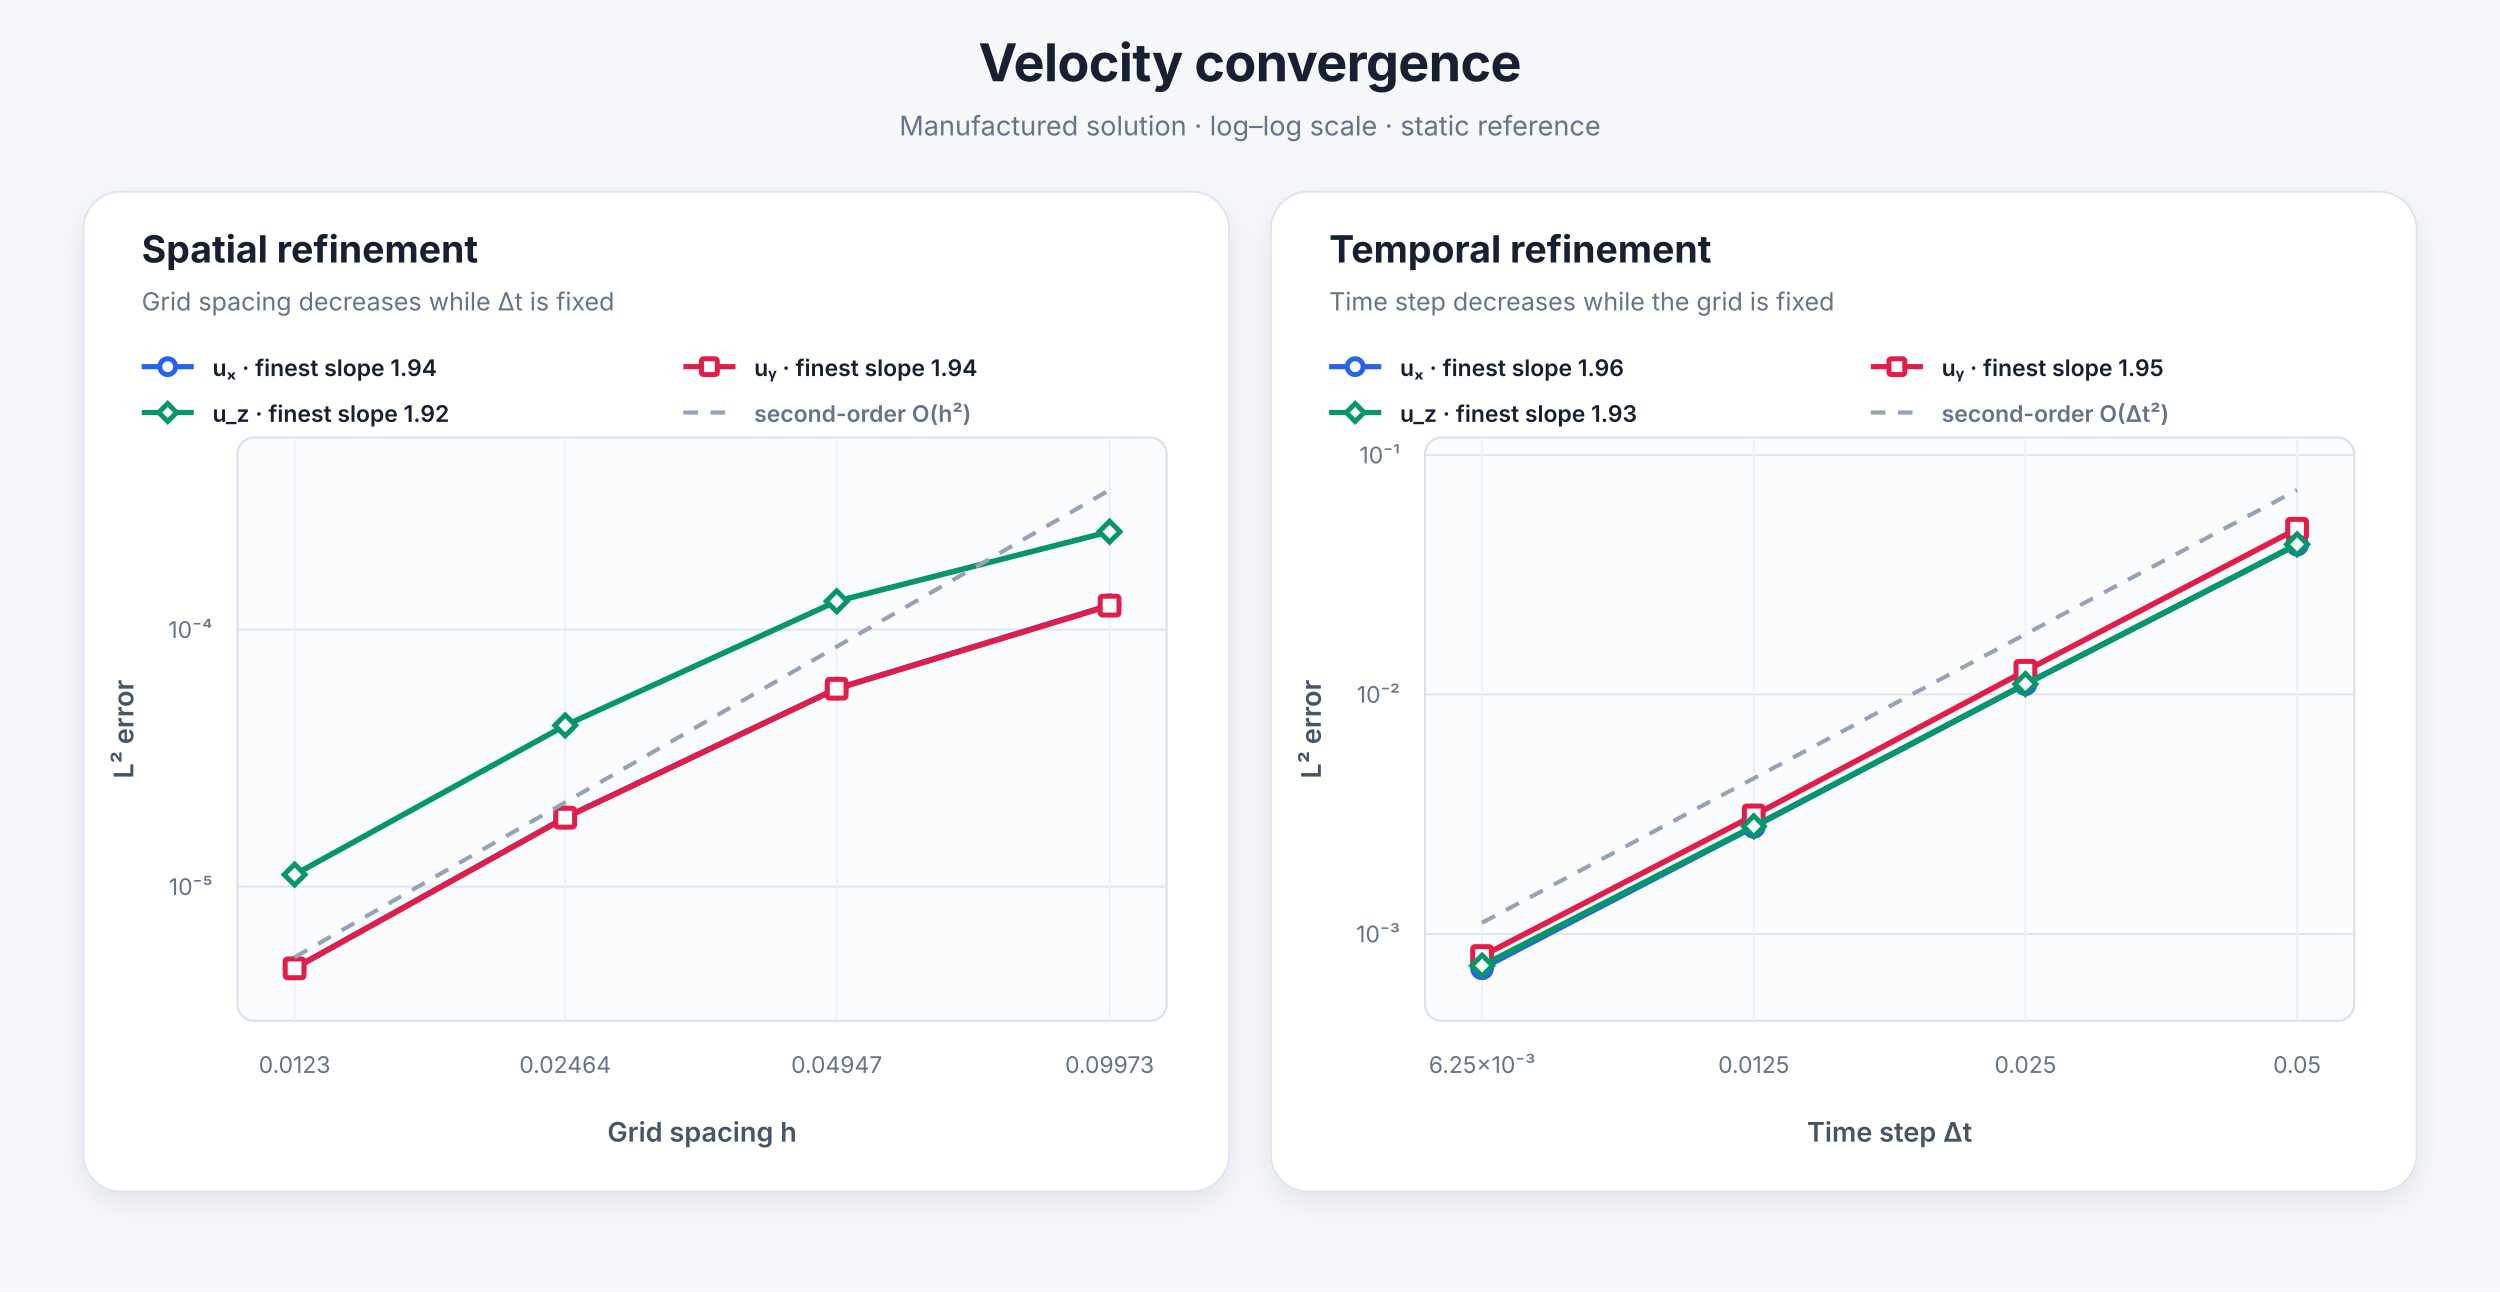
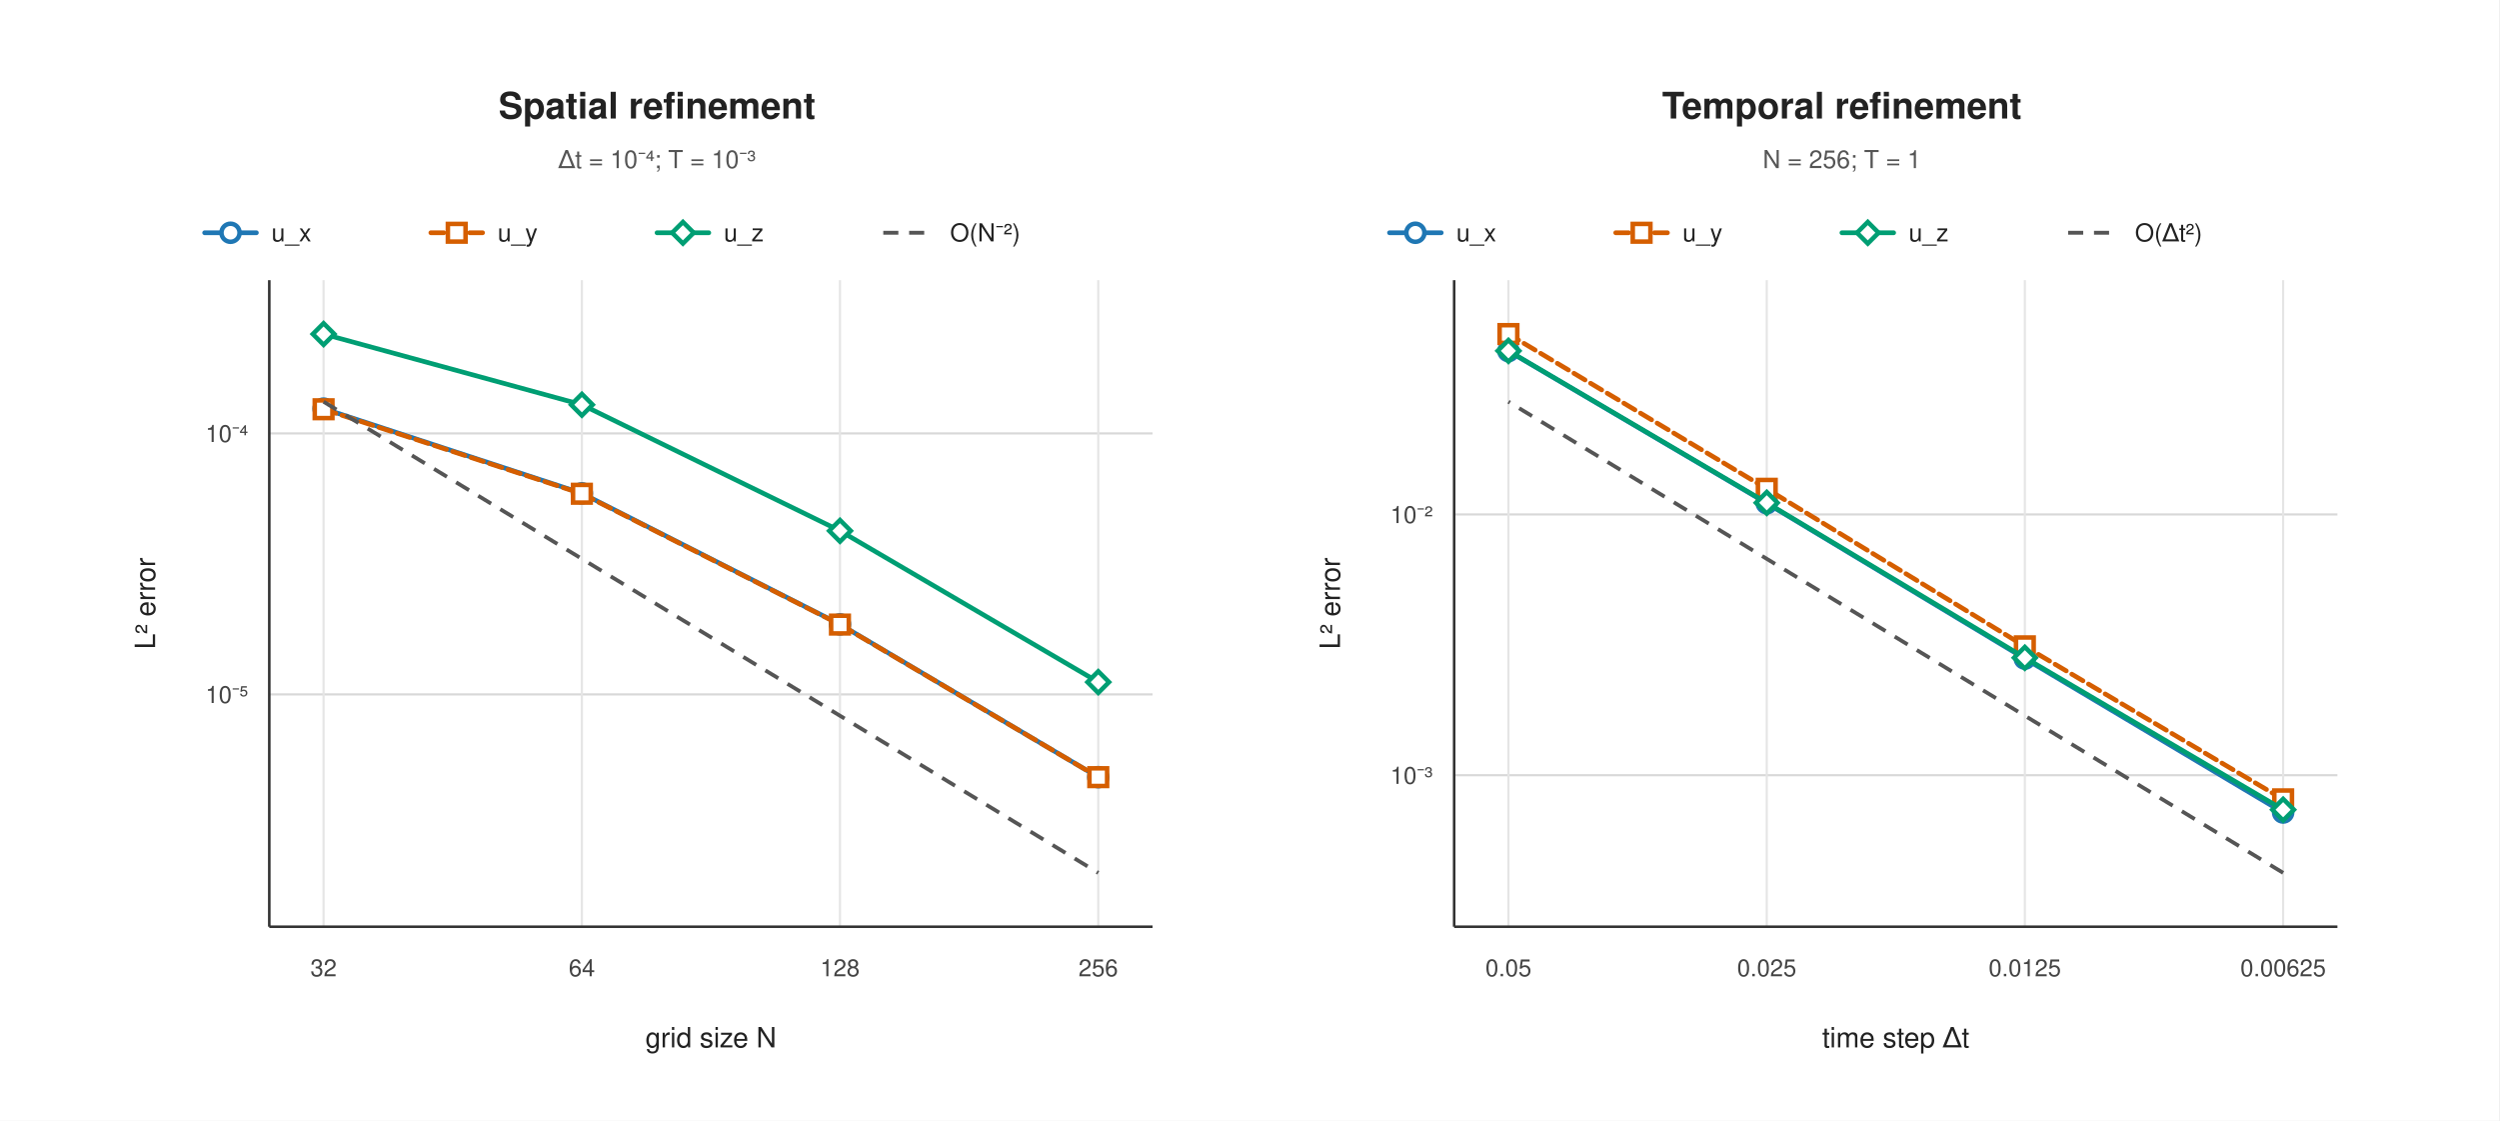
- <svg xmlns="http://www.w3.org/2000/svg" width="1200" height="620" viewBox="0 0 1200 620" role="img">
+ <svg xmlns="http://www.w3.org/2000/svg" width="1160" height="520" viewBox="0 0 1160 520">
  <defs>
-     <filter id="shadow" x="-10%" y="-10%" width="120%" height="130%">
-       <feDropShadow dx="0" dy="5" stdDeviation="7" flood-color="#0f172a" flood-opacity="0.08" />
-     </filter>
-     <clipPath id="spatial-clip">
-       <rect x="114" y="210" width="446" height="280" rx="8" />
+     <clipPath id="spatial">
+       <rect x="125" y="130" width="410" height="300" />
    </clipPath>
-     <clipPath id="temporal-clip">
-       <rect x="684" y="210" width="446" height="280" rx="8" />
+     <clipPath id="temporal">
+       <rect x="675" y="130" width="410" height="300" />
    </clipPath>
    <style>
- text { font-family: Inter, ui-sans-serif, -apple-system, BlinkMacSystemFont, "Segoe UI", sans-serif; fill: #172033; }
- .canvas { fill: #f6f8fc; }
- .card { fill: #ffffff; stroke: #dfe5ef; filter: url(#shadow); }
- .plot-background { fill: #fbfcfe; stroke: #d8e0eb; }
- .figure-title { font-size: 25px; font-weight: 700; letter-spacing: -0.3px; }
- .figure-subtitle { font-size: 13px; fill: #64748b; }
- .panel-title { font-size: 18px; font-weight: 700; }
- .panel-subtitle { font-size: 12px; fill: #64748b; }
- .axis-label { font-size: 13px; font-weight: 600; fill: #475569; }
- .tick { font-size: 11px; fill: #64748b; }
- .legend { font-size: 11px; font-weight: 600; }
- .muted { fill: #64748b; }
- .grid { stroke: #dfe6ef; stroke-width: 1; }
- .grid.vertical { stroke: #edf1f6; }
- .series-line { stroke-width: 2.7; stroke-linecap: round; stroke-linejoin: round; }
- .reference { stroke: #94a3b8; stroke-width: 2; stroke-dasharray: 7 6; }
+ text { font-family: Helvetica, Arial, sans-serif; fill: #222; }
+ .panel-title { font-size: 17px; font-weight: 600; }
+ .subtitle { font-size: 11.5px; fill: #555; }
+ .legend { font-size: 11.5px; }
+ .tick { font-size: 11px; fill: #444; }
+ .axis-label { font-size: 13px; }
+ .grid { stroke: #d8d8d8; stroke-width: 1; }
+ .grid.vertical { stroke: #e5e5e5; }
+ .axis { stroke: #333; stroke-width: 1.2; }
+ .series { stroke-width: 2.2; stroke-linecap: round; stroke-linejoin: round; }
+ .reference { stroke: #555; stroke-width: 1.8; stroke-dasharray: 7 5; }
</style>
  </defs>
-   <rect width="1200" height="620" class="canvas" />
-   <text x="600.0" y="39.0" class="figure-title" text-anchor="middle">Velocity convergence</text>
-   <text x="600.0" y="65.0" class="figure-subtitle" text-anchor="middle">Manufactured solution  ·  log–log scale  ·  static reference</text>
-   <rect x="40" y="92" width="550" height="480" rx="18" class="card" />
-   <text x="68.0" y="126.0" class="panel-title" text-anchor="start">Spatial refinement</text>
-   <text x="68.0" y="149.0" class="panel-subtitle" text-anchor="start">Grid spacing decreases while Δt is fixed</text>
-   <line x1="68.0" y1="176.0" x2="93.0" y2="176.0" stroke="#2563eb" stroke-width="2.5" />
-   <circle cx="80.5" cy="176.0" r="3.8" fill="#ffffff" stroke="#2563eb" stroke-width="2.4" />
-   <text x="102.0" y="180.5" class="legend" text-anchor="start">uₓ  ·  finest slope 1.94</text>
-   <line x1="328.0" y1="176.0" x2="353.0" y2="176.0" stroke="#e11d48" stroke-width="2.5" />
-   <rect x="336.7" y="172.2" width="7.6" height="7.6" rx="1" fill="#ffffff" stroke="#e11d48" stroke-width="2.4" />
-   <text x="362.0" y="180.5" class="legend" text-anchor="start">uᵧ  ·  finest slope 1.94</text>
-   <line x1="68.0" y1="198.0" x2="93.0" y2="198.0" stroke="#059669" stroke-width="2.5" />
-   <polygon points="80.5,193.7 84.8,198.0 80.5,202.3 76.2,198.0" fill="#ffffff" stroke="#059669" stroke-width="2.4" />
-   <text x="102.0" y="202.5" class="legend" text-anchor="start">u_z  ·  finest slope 1.92</text>
-   <line x1="328.0" y1="198.0" x2="353.0" y2="198.0" class="reference" />
-   <text x="362.0" y="202.5" class="legend muted" text-anchor="start">second-order  O(h²)</text>
-   <rect x="114" y="210" width="446" height="280" rx="8" class="plot-background" />
-   <line x1="114" y1="425.6" x2="560" y2="425.6" class="grid" />
-   <text x="102.0" y="429.6" class="tick" text-anchor="end">10⁻⁵</text>
-   <line x1="114" y1="302.2" x2="560" y2="302.2" class="grid" />
-   <text x="102.0" y="306.2" class="tick" text-anchor="end">10⁻⁴</text>
-   <line x1="141.4" y1="210" x2="141.4" y2="490" class="grid vertical" />
-   <text x="141.4" y="515.0" class="tick" text-anchor="middle">0.0123</text>
-   <line x1="271.3" y1="210" x2="271.3" y2="490" class="grid vertical" />
-   <text x="271.3" y="515.0" class="tick" text-anchor="middle">0.02464</text>
-   <line x1="401.6" y1="210" x2="401.6" y2="490" class="grid vertical" />
-   <text x="401.6" y="515.0" class="tick" text-anchor="middle">0.04947</text>
-   <line x1="532.6" y1="210" x2="532.6" y2="490" class="grid vertical" />
-   <text x="532.6" y="515.0" class="tick" text-anchor="middle">0.09973</text>
-   <g clip-path="url(#spatial-clip)">
-     <polyline points="141.4,464.7 271.3,392.4 401.6,330.5 532.6,290.5" fill="none" stroke="#2563eb" class="series-line" />
-     <circle cx="141.4" cy="464.7" r="4.5" fill="#ffffff" stroke="#2563eb" stroke-width="2.4" />
-     <circle cx="271.3" cy="392.4" r="4.5" fill="#ffffff" stroke="#2563eb" stroke-width="2.4" />
-     <circle cx="401.6" cy="330.5" r="4.5" fill="#ffffff" stroke="#2563eb" stroke-width="2.4" />
-     <circle cx="532.6" cy="290.5" r="4.5" fill="#ffffff" stroke="#2563eb" stroke-width="2.4" />
-     <polyline points="141.4,464.8 271.3,392.5 401.6,330.6 532.6,290.7" fill="none" stroke="#e11d48" class="series-line" />
-     <rect x="136.9" y="460.3" width="9.0" height="9.0" rx="1" fill="#ffffff" stroke="#e11d48" stroke-width="2.4" />
-     <rect x="266.8" y="388.0" width="9.0" height="9.0" rx="1" fill="#ffffff" stroke="#e11d48" stroke-width="2.4" />
-     <rect x="397.1" y="326.1" width="9.0" height="9.0" rx="1" fill="#ffffff" stroke="#e11d48" stroke-width="2.4" />
-     <rect x="528.1" y="286.2" width="9.0" height="9.0" rx="1" fill="#ffffff" stroke="#e11d48" stroke-width="2.4" />
-     <polyline points="141.4,419.8 271.3,348.2 401.6,288.6 532.6,255.2" fill="none" stroke="#059669" class="series-line" />
-     <polygon points="141.4,414.8 146.4,419.8 141.4,424.8 136.4,419.8" fill="#ffffff" stroke="#059669" stroke-width="2.4" />
-     <polygon points="271.3,343.2 276.3,348.2 271.3,353.2 266.3,348.2" fill="#ffffff" stroke="#059669" stroke-width="2.4" />
-     <polygon points="401.6,283.6 406.6,288.6 401.6,293.6 396.6,288.6" fill="#ffffff" stroke="#059669" stroke-width="2.4" />
-     <polygon points="532.6,250.2 537.6,255.2 532.6,260.2 527.6,255.2" fill="#ffffff" stroke="#059669" stroke-width="2.4" />
-     <polyline points="141.4,459.5 271.3,385.1 401.6,310.4 532.6,235.2" fill="none" class="reference" />
+   <rect width="1160" height="520" fill="white" />
+   <text x="305.0" y="55.0" class="panel-title" text-anchor="middle">Spatial refinement</text>
+   <text x="305.0" y="78.0" class="subtitle" text-anchor="middle">Δt = 10⁻⁴;  T = 10⁻³</text>
+   <line x1="95.0" y1="108" x2="119.0" y2="108" stroke="#1f77b4" class="series" />
+   <circle cx="107.0" cy="108.0" r="4.2" fill="white" stroke="#1f77b4" stroke-width="2.1" />
+   <text x="126.0" y="112.0" class="legend" text-anchor="start">u_x</text>
+   <line x1="200.0" y1="108" x2="224.0" y2="108" stroke="#d55e00" class="series" stroke-dasharray="6 3" />
+   <rect x="207.9" y="103.9" width="8.2" height="8.2" fill="white" stroke="#d55e00" stroke-width="2.1" />
+   <text x="231.0" y="112.0" class="legend" text-anchor="start">u_y</text>
+   <line x1="305.0" y1="108" x2="329.0" y2="108" stroke="#009e73" class="series" />
+   <polygon points="317.0,103.0 322.0,108.0 317.0,113.0 312.0,108.0" fill="white" stroke="#009e73" stroke-width="2.1" />
+   <text x="336.0" y="112.0" class="legend" text-anchor="start">u_z</text>
+   <line x1="410.0" y1="108" x2="434.0" y2="108" class="reference" />
+   <text x="441.0" y="112.0" class="legend" text-anchor="start">O(N⁻²)</text>
+   <line x1="125" y1="322.2" x2="535" y2="322.2" class="grid" />
+   <text x="115.0" y="326.2" class="tick" text-anchor="end">10⁻⁵</text>
+   <line x1="125" y1="201.1" x2="535" y2="201.1" class="grid" />
+   <text x="115.0" y="205.1" class="tick" text-anchor="end">10⁻⁴</text>
+   <line x1="150.2" y1="130" x2="150.2" y2="430" class="grid vertical" />
+   <text x="150.2" y="453.0" class="tick" text-anchor="middle">32</text>
+   <line x1="270.1" y1="130" x2="270.1" y2="430" class="grid vertical" />
+   <text x="270.1" y="453.0" class="tick" text-anchor="middle">64</text>
+   <line x1="389.9" y1="130" x2="389.9" y2="430" class="grid vertical" />
+   <text x="389.9" y="453.0" class="tick" text-anchor="middle">128</text>
+   <line x1="509.8" y1="130" x2="509.8" y2="430" class="grid vertical" />
+   <text x="509.8" y="453.0" class="tick" text-anchor="middle">256</text>
+   <line x1="125" y1="430" x2="535" y2="430" class="axis" />
+   <line x1="125" y1="130" x2="125" y2="430" class="axis" />
+   <g clip-path="url(#spatial)">
+     <polyline points="150.2,189.6 270.1,228.9 389.9,289.7 509.8,360.6" fill="none" stroke="#1f77b4" class="series" />
+     <circle cx="150.2" cy="189.6" r="4.2" fill="white" stroke="#1f77b4" stroke-width="2.1" />
+     <circle cx="270.1" cy="228.9" r="4.2" fill="white" stroke="#1f77b4" stroke-width="2.1" />
+     <circle cx="389.9" cy="289.7" r="4.2" fill="white" stroke="#1f77b4" stroke-width="2.1" />
+     <circle cx="509.8" cy="360.6" r="4.2" fill="white" stroke="#1f77b4" stroke-width="2.1" />
+     <polyline points="150.2,189.9 270.1,229.1 389.9,289.8 509.8,360.6" fill="none" stroke="#d55e00" class="series" stroke-dasharray="6 3" />
+     <rect x="146.1" y="185.8" width="8.2" height="8.2" fill="white" stroke="#d55e00" stroke-width="2.1" />
+     <rect x="266.0" y="225.0" width="8.2" height="8.2" fill="white" stroke="#d55e00" stroke-width="2.1" />
+     <rect x="385.8" y="285.7" width="8.2" height="8.2" fill="white" stroke="#d55e00" stroke-width="2.1" />
+     <rect x="505.7" y="356.5" width="8.2" height="8.2" fill="white" stroke="#d55e00" stroke-width="2.1" />
+     <polyline points="150.2,155.0 270.1,187.8 389.9,246.3 509.8,316.5" fill="none" stroke="#009e73" class="series" />
+     <polygon points="150.2,150.0 155.2,155.0 150.2,160.0 145.2,155.0" fill="white" stroke="#009e73" stroke-width="2.1" />
+     <polygon points="270.1,182.8 275.1,187.8 270.1,192.8 265.1,187.8" fill="white" stroke="#009e73" stroke-width="2.1" />
+     <polygon points="389.9,241.3 394.9,246.3 389.9,251.3 384.9,246.3" fill="white" stroke="#009e73" stroke-width="2.1" />
+     <polygon points="509.8,311.5 514.8,316.5 509.8,321.5 504.8,316.5" fill="white" stroke="#009e73" stroke-width="2.1" />
+     <polyline points="150.2,186.4 270.1,259.3 389.9,332.1 509.8,405.0" fill="none" class="reference" />
  </g>
-   <text x="337.0" y="548.0" class="axis-label" text-anchor="middle">Grid spacing  h</text>
-   <text x="64.0" y="350.0" class="axis-label" text-anchor="middle" transform="rotate(-90 64.0 350.0)">L² error</text>
-   <rect x="610" y="92" width="550" height="480" rx="18" class="card" />
-   <text x="638.0" y="126.0" class="panel-title" text-anchor="start">Temporal refinement</text>
-   <text x="638.0" y="149.0" class="panel-subtitle" text-anchor="start">Time step decreases while the grid is fixed</text>
-   <line x1="638.0" y1="176.0" x2="663.0" y2="176.0" stroke="#2563eb" stroke-width="2.5" />
-   <circle cx="650.5" cy="176.0" r="3.8" fill="#ffffff" stroke="#2563eb" stroke-width="2.4" />
-   <text x="672.0" y="180.5" class="legend" text-anchor="start">uₓ  ·  finest slope 1.96</text>
-   <line x1="898.0" y1="176.0" x2="923.0" y2="176.0" stroke="#e11d48" stroke-width="2.5" />
-   <rect x="906.7" y="172.2" width="7.6" height="7.6" rx="1" fill="#ffffff" stroke="#e11d48" stroke-width="2.4" />
-   <text x="932.0" y="180.5" class="legend" text-anchor="start">uᵧ  ·  finest slope 1.95</text>
-   <line x1="638.0" y1="198.0" x2="663.0" y2="198.0" stroke="#059669" stroke-width="2.5" />
-   <polygon points="650.5,193.7 654.8,198.0 650.5,202.3 646.2,198.0" fill="#ffffff" stroke="#059669" stroke-width="2.4" />
-   <text x="672.0" y="202.5" class="legend" text-anchor="start">u_z  ·  finest slope 1.93</text>
-   <line x1="898.0" y1="198.0" x2="923.0" y2="198.0" class="reference" />
-   <text x="932.0" y="202.5" class="legend muted" text-anchor="start">second-order  O(Δt²)</text>
-   <rect x="684" y="210" width="446" height="280" rx="8" class="plot-background" />
-   <line x1="684" y1="448.3" x2="1130" y2="448.3" class="grid" />
-   <text x="672.0" y="452.3" class="tick" text-anchor="end">10⁻³</text>
-   <line x1="684" y1="333.3" x2="1130" y2="333.3" class="grid" />
-   <text x="672.0" y="337.3" class="tick" text-anchor="end">10⁻²</text>
-   <line x1="684" y1="218.4" x2="1130" y2="218.4" class="grid" />
-   <text x="672.0" y="222.4" class="tick" text-anchor="end">10⁻¹</text>
-   <line x1="711.4" y1="210" x2="711.4" y2="490" class="grid vertical" />
-   <text x="711.4" y="515.0" class="tick" text-anchor="middle">6.25×10⁻³</text>
-   <line x1="841.8" y1="210" x2="841.8" y2="490" class="grid vertical" />
-   <text x="841.8" y="515.0" class="tick" text-anchor="middle">0.0125</text>
-   <line x1="972.2" y1="210" x2="972.2" y2="490" class="grid vertical" />
-   <text x="972.2" y="515.0" class="tick" text-anchor="middle">0.025</text>
-   <line x1="1102.6" y1="210" x2="1102.6" y2="490" class="grid vertical" />
-   <text x="1102.6" y="515.0" class="tick" text-anchor="middle">0.05</text>
-   <g clip-path="url(#temporal-clip)">
-     <polyline points="711.4,464.8 841.8,396.9 972.2,328.4 1102.6,261.4" fill="none" stroke="#2563eb" class="series-line" />
-     <circle cx="711.4" cy="464.8" r="4.5" fill="#ffffff" stroke="#2563eb" stroke-width="2.4" />
-     <circle cx="841.8" cy="396.9" r="4.5" fill="#ffffff" stroke="#2563eb" stroke-width="2.4" />
-     <circle cx="972.2" cy="328.4" r="4.5" fill="#ffffff" stroke="#2563eb" stroke-width="2.4" />
-     <circle cx="1102.6" cy="261.4" r="4.5" fill="#ffffff" stroke="#2563eb" stroke-width="2.4" />
-     <polyline points="711.4,458.9 841.8,391.4 972.2,322.0 1102.6,253.8" fill="none" stroke="#e11d48" class="series-line" />
-     <rect x="706.9" y="454.4" width="9.0" height="9.0" rx="1" fill="#ffffff" stroke="#e11d48" stroke-width="2.4" />
-     <rect x="837.3" y="386.9" width="9.0" height="9.0" rx="1" fill="#ffffff" stroke="#e11d48" stroke-width="2.4" />
-     <rect x="967.7" y="317.5" width="9.0" height="9.0" rx="1" fill="#ffffff" stroke="#e11d48" stroke-width="2.4" />
-     <rect x="1098.1" y="249.3" width="9.0" height="9.0" rx="1" fill="#ffffff" stroke="#e11d48" stroke-width="2.4" />
-     <polyline points="711.4,463.5 841.8,396.6 972.2,328.3 1102.6,261.3" fill="none" stroke="#059669" class="series-line" />
-     <polygon points="711.4,458.5 716.4,463.5 711.4,468.5 706.4,463.5" fill="#ffffff" stroke="#059669" stroke-width="2.4" />
-     <polygon points="841.8,391.6 846.8,396.6 841.8,401.6 836.8,396.6" fill="#ffffff" stroke="#059669" stroke-width="2.4" />
-     <polygon points="972.2,323.3 977.2,328.3 972.2,333.3 967.2,328.3" fill="#ffffff" stroke="#059669" stroke-width="2.4" />
-     <polygon points="1102.6,256.3 1107.6,261.3 1102.6,266.3 1097.6,261.3" fill="#ffffff" stroke="#059669" stroke-width="2.4" />
-     <polyline points="711.4,442.9 841.8,373.6 972.2,304.4 1102.6,235.2" fill="none" class="reference" />
+   <text x="330.0" y="486.0" class="axis-label" text-anchor="middle">grid size  N</text>
+   <text x="72.0" y="280.0" class="axis-label" text-anchor="middle" transform="rotate(-90 72.0 280.0)">L² error</text>
+   <text x="855.0" y="55.0" class="panel-title" text-anchor="middle">Temporal refinement</text>
+   <text x="855.0" y="78.0" class="subtitle" text-anchor="middle">N = 256;  T = 1</text>
+   <line x1="645.0" y1="108" x2="669.0" y2="108" stroke="#1f77b4" class="series" />
+   <circle cx="657.0" cy="108.0" r="4.2" fill="white" stroke="#1f77b4" stroke-width="2.1" />
+   <text x="676.0" y="112.0" class="legend" text-anchor="start">u_x</text>
+   <line x1="750.0" y1="108" x2="774.0" y2="108" stroke="#d55e00" class="series" stroke-dasharray="6 3" />
+   <rect x="757.9" y="103.9" width="8.2" height="8.2" fill="white" stroke="#d55e00" stroke-width="2.1" />
+   <text x="781.0" y="112.0" class="legend" text-anchor="start">u_y</text>
+   <line x1="855.0" y1="108" x2="879.0" y2="108" stroke="#009e73" class="series" />
+   <polygon points="867.0,103.0 872.0,108.0 867.0,113.0 862.0,108.0" fill="white" stroke="#009e73" stroke-width="2.1" />
+   <text x="886.0" y="112.0" class="legend" text-anchor="start">u_z</text>
+   <line x1="960.0" y1="108" x2="984.0" y2="108" class="reference" />
+   <text x="991.0" y="112.0" class="legend" text-anchor="start">O(Δt²)</text>
+   <line x1="675" y1="359.7" x2="1085" y2="359.7" class="grid" />
+   <text x="665.0" y="363.7" class="tick" text-anchor="end">10⁻³</text>
+   <line x1="675" y1="238.7" x2="1085" y2="238.7" class="grid" />
+   <text x="665.0" y="242.7" class="tick" text-anchor="end">10⁻²</text>
+   <line x1="1059.8" y1="130" x2="1059.8" y2="430" class="grid vertical" />
+   <text x="1059.8" y="453.0" class="tick" text-anchor="middle">0.00625</text>
+   <line x1="939.9" y1="130" x2="939.9" y2="430" class="grid vertical" />
+   <text x="939.9" y="453.0" class="tick" text-anchor="middle">0.0125</text>
+   <line x1="820.1" y1="130" x2="820.1" y2="430" class="grid vertical" />
+   <text x="820.1" y="453.0" class="tick" text-anchor="middle">0.025</text>
+   <line x1="700.2" y1="130" x2="700.2" y2="430" class="grid vertical" />
+   <text x="700.2" y="453.0" class="tick" text-anchor="middle">0.05</text>
+   <line x1="675" y1="430" x2="1085" y2="430" class="axis" />
+   <line x1="675" y1="130" x2="675" y2="430" class="axis" />
+   <g clip-path="url(#temporal)">
+     <polyline points="1059.8,377.0 939.9,305.6 820.1,233.5 700.2,162.9" fill="none" stroke="#1f77b4" class="series" />
+     <circle cx="1059.8" cy="377.0" r="4.2" fill="white" stroke="#1f77b4" stroke-width="2.1" />
+     <circle cx="939.9" cy="305.6" r="4.2" fill="white" stroke="#1f77b4" stroke-width="2.1" />
+     <circle cx="820.1" cy="233.5" r="4.2" fill="white" stroke="#1f77b4" stroke-width="2.1" />
+     <circle cx="700.2" cy="162.9" r="4.2" fill="white" stroke="#1f77b4" stroke-width="2.1" />
+     <polyline points="1059.8,370.9 939.9,299.9 820.1,226.8 700.2,155.0" fill="none" stroke="#d55e00" class="series" stroke-dasharray="6 3" />
+     <rect x="1055.7" y="366.8" width="8.2" height="8.2" fill="white" stroke="#d55e00" stroke-width="2.1" />
+     <rect x="935.8" y="295.8" width="8.2" height="8.2" fill="white" stroke="#d55e00" stroke-width="2.1" />
+     <rect x="816.0" y="222.7" width="8.2" height="8.2" fill="white" stroke="#d55e00" stroke-width="2.1" />
+     <rect x="696.1" y="150.9" width="8.2" height="8.2" fill="white" stroke="#d55e00" stroke-width="2.1" />
+     <polyline points="1059.8,375.7 939.9,305.2 820.1,233.3 700.2,162.8" fill="none" stroke="#009e73" class="series" />
+     <polygon points="1059.8,370.7 1064.8,375.7 1059.8,380.7 1054.8,375.7" fill="white" stroke="#009e73" stroke-width="2.1" />
+     <polygon points="939.9,300.2 944.9,305.2 939.9,310.2 934.9,305.2" fill="white" stroke="#009e73" stroke-width="2.1" />
+     <polygon points="820.1,228.3 825.1,233.3 820.1,238.3 815.1,233.3" fill="white" stroke="#009e73" stroke-width="2.1" />
+     <polygon points="700.2,157.8 705.2,162.8 700.2,167.8 695.2,162.8" fill="white" stroke="#009e73" stroke-width="2.1" />
+     <polyline points="1059.8,405.0 939.9,332.1 820.1,259.3 700.2,186.4" fill="none" class="reference" />
  </g>
-   <text x="907.0" y="548.0" class="axis-label" text-anchor="middle">Time step  Δt</text>
-   <text x="634.0" y="350.0" class="axis-label" text-anchor="middle" transform="rotate(-90 634.0 350.0)">L² error</text>
+   <text x="880.0" y="486.0" class="axis-label" text-anchor="middle">time step  Δt</text>
+   <text x="622.0" y="280.0" class="axis-label" text-anchor="middle" transform="rotate(-90 622.0 280.0)">L² error</text>
</svg>
